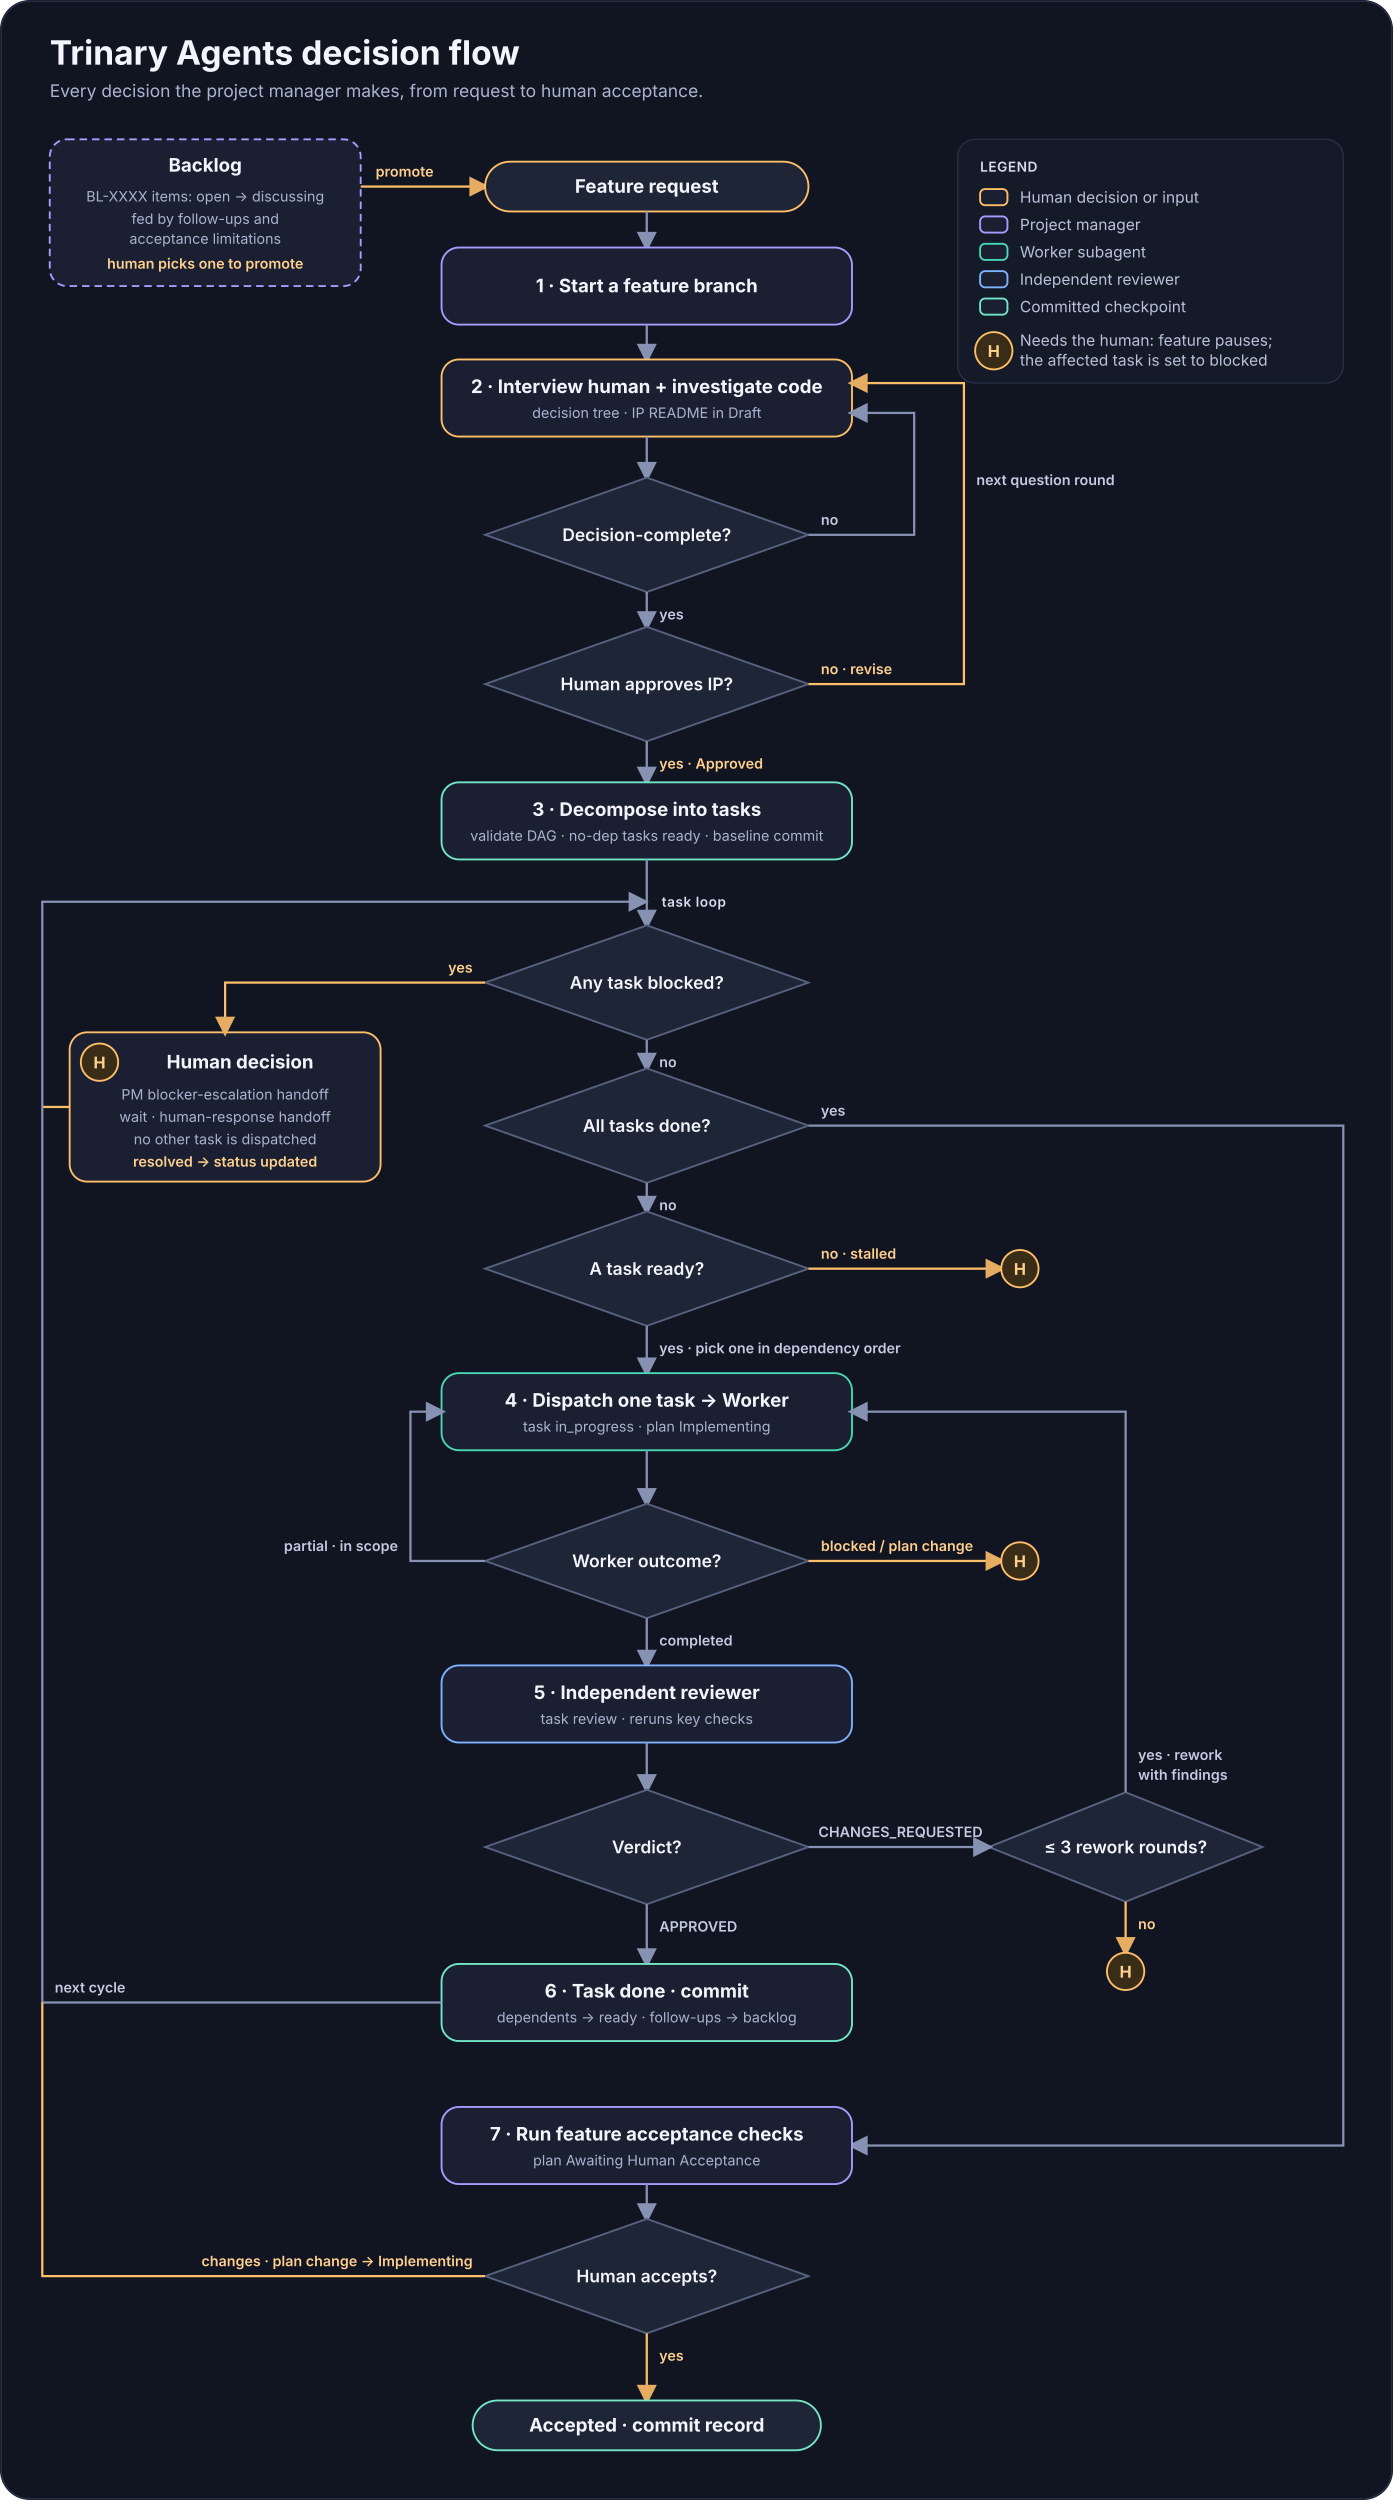
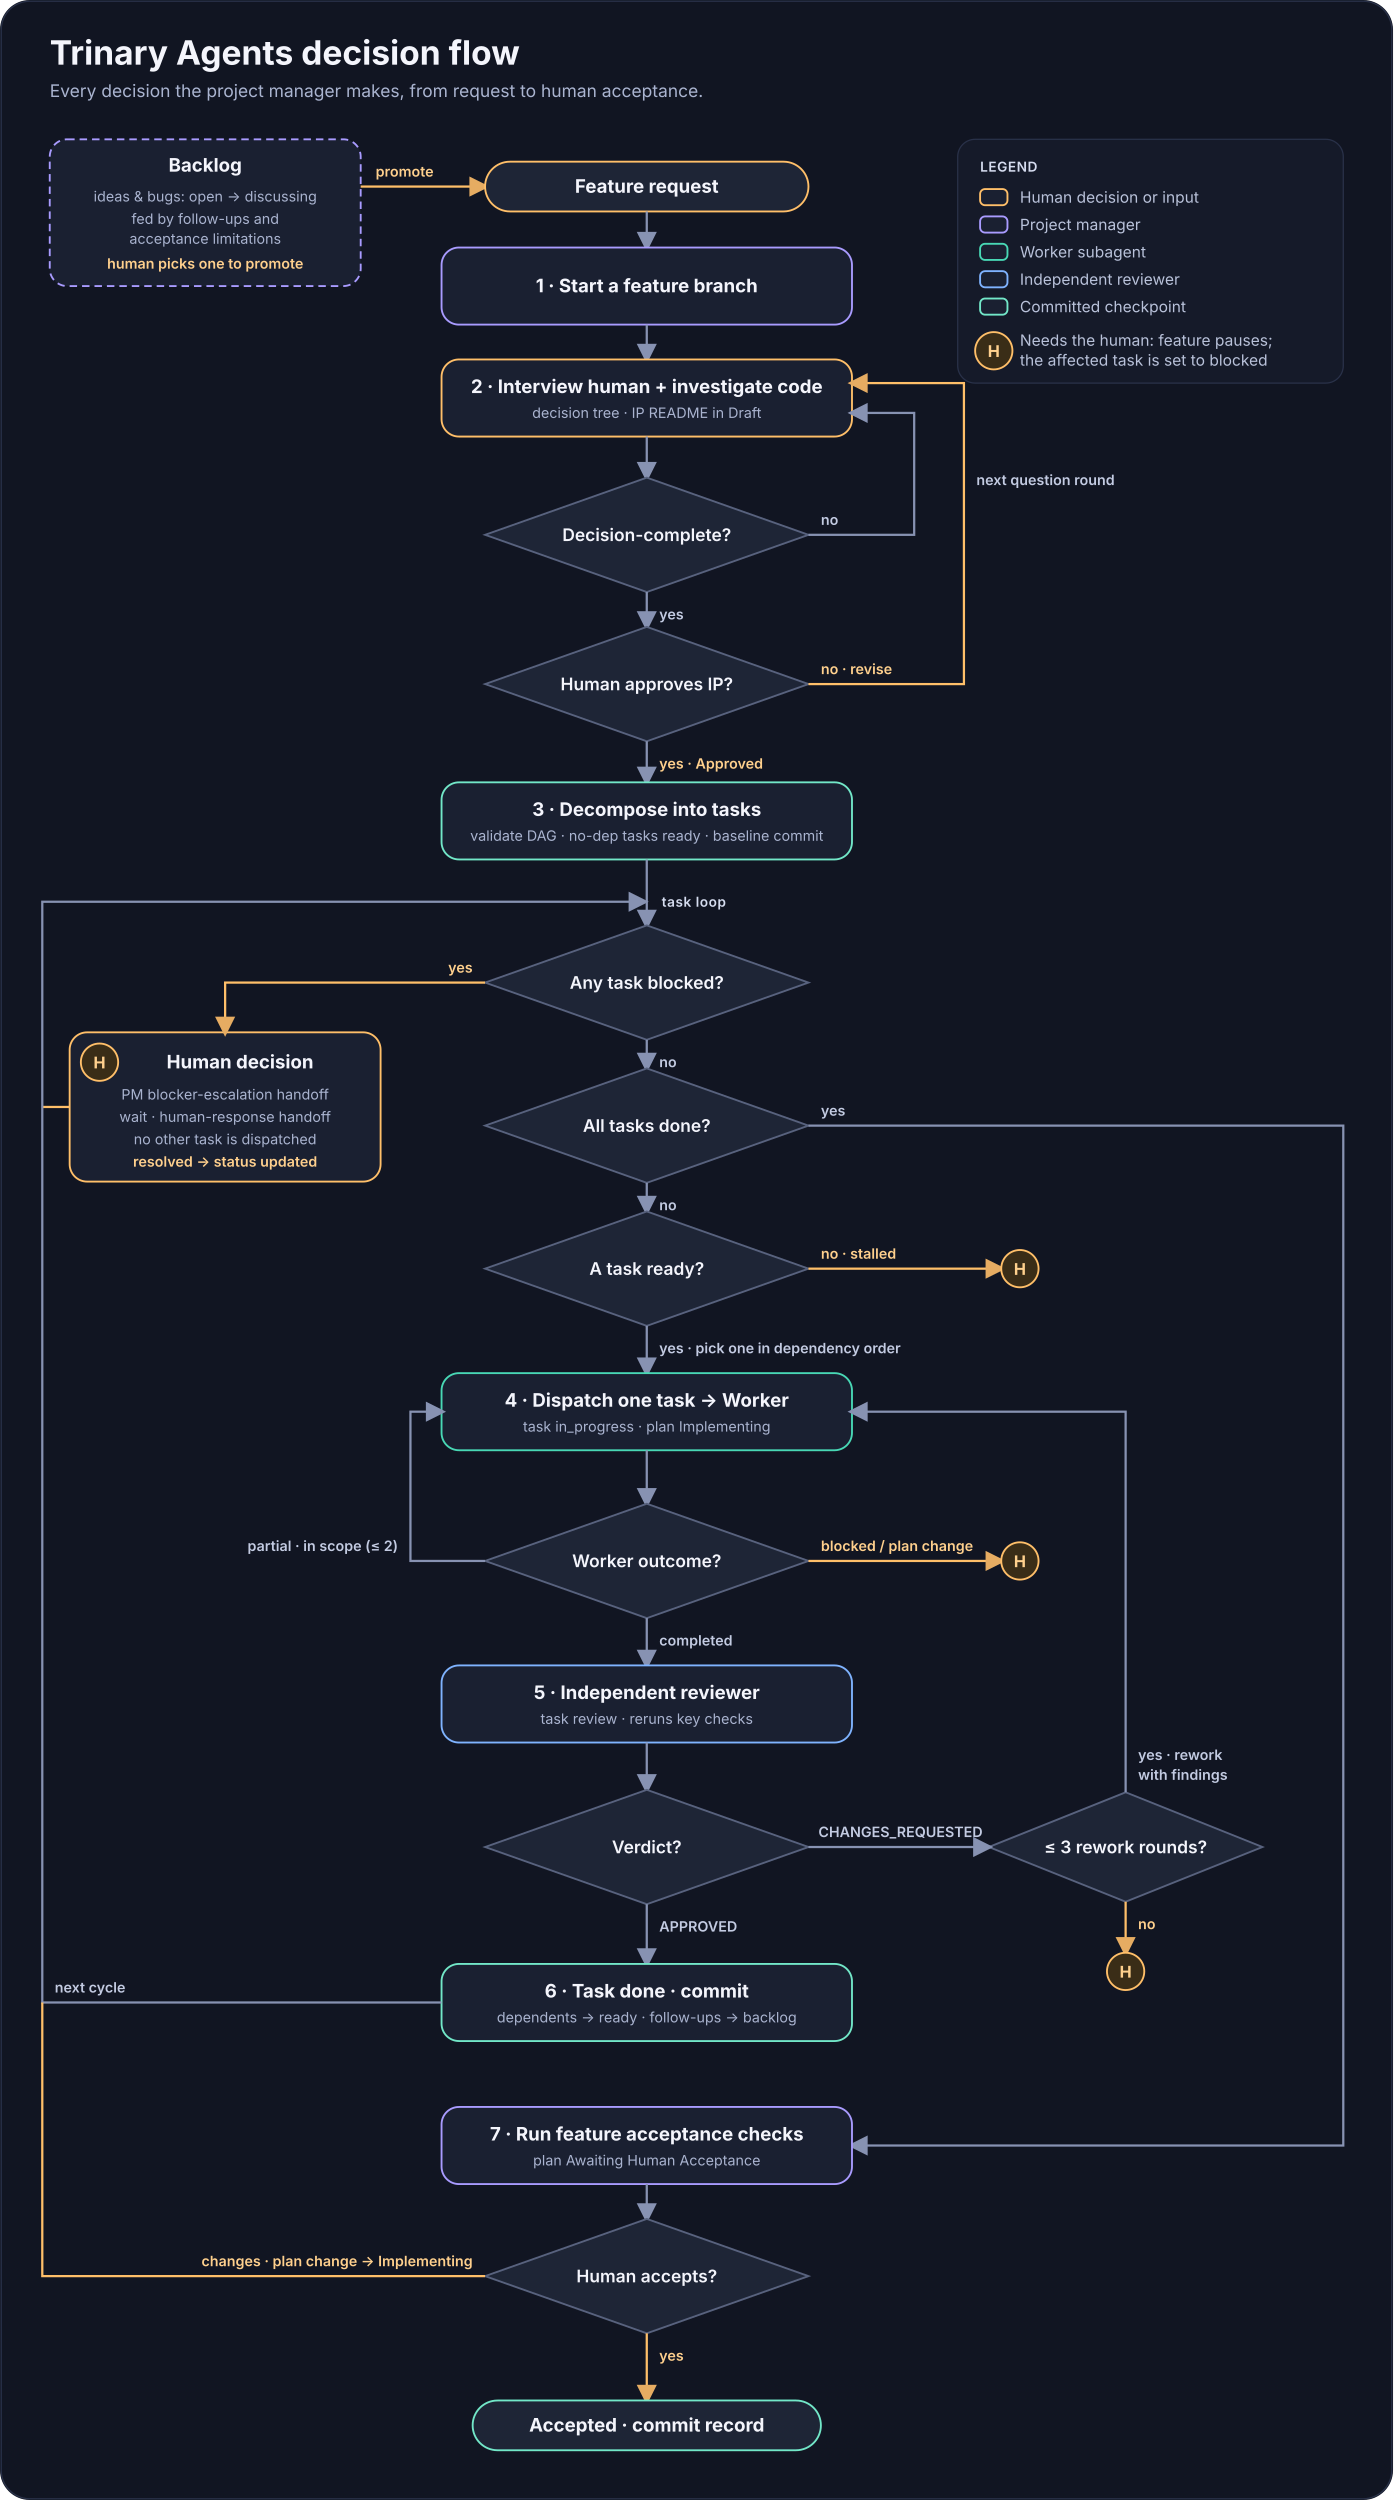
<svg xmlns="http://www.w3.org/2000/svg" viewBox="0 0 1120 2010" role="img" aria-labelledby="flow-title flow-desc">
  <defs>
    <marker id="arrow" markerWidth="9" markerHeight="9" refX="7" refY="4.5" orient="auto">
      <path d="M0 0 9 4.5 0 9Z" fill="#8792B2" />
    </marker>
    <marker id="arrow-warm" markerWidth="9" markerHeight="9" refX="7" refY="4.5" orient="auto">
      <path d="M0 0 9 4.5 0 9Z" fill="#E6AC62" />
    </marker>
    <style>
    text { font-family: Inter, ui-sans-serif, system-ui, -apple-system, BlinkMacSystemFont, "Segoe UI", sans-serif; }
    .title { fill: #F4F5FC; font-size: 27px; font-weight: 700; }
    .subtitle { fill: #AAB4D0; font-size: 14px; }
    .card-title { fill: #F4F5FC; font-size: 15px; font-weight: 650; }
    .decision { fill: #F4F5FC; font-size: 14px; font-weight: 600; }
    .small { fill: #AAB4D0; font-size: 11.5px; }
    .body { fill: #B9C2DA; font-size: 12.5px; }
    .edge { fill: #C3CBE2; font-size: 11.5px; font-weight: 600; }
    .edge-warm { fill: #FFD08D; font-size: 11.5px; font-weight: 600; }
    .connector { fill: #FFD08D; font-size: 13px; font-weight: 700; }
    .label { fill: #D6DDF0; font-size: 11px; font-weight: 600; letter-spacing: .4px; }
  </style>
  </defs>
  <rect width="1120" height="2010" rx="24" fill="#111522" />
  <rect x="1" y="1" width="1118" height="2008" rx="23" fill="none" stroke="#293149" />
  <text x="40" y="52" class="title" text-anchor="start">Trinary Agents decision flow</text>
  <text x="40" y="78" class="subtitle" text-anchor="start">Every decision the project manager makes, from request to human acceptance.</text>
  <rect x="770" y="112" width="310" height="196" rx="14" fill="#151A29" stroke="#293149" />
  <text x="788" y="138" class="label" text-anchor="start">LEGEND</text>
  <rect x="788" y="152" width="22" height="13" rx="4" fill="#1A2031" stroke="#FFBF69" stroke-width="1.5" />
  <text x="820" y="163" class="body" text-anchor="start">Human decision or input</text>
  <rect x="788" y="174" width="22" height="13" rx="4" fill="#1A2031" stroke="#A99BFF" stroke-width="1.5" />
  <text x="820" y="185" class="body" text-anchor="start">Project manager</text>
  <rect x="788" y="196" width="22" height="13" rx="4" fill="#1A2031" stroke="#48D8B5" stroke-width="1.5" />
  <text x="820" y="207" class="body" text-anchor="start">Worker subagent</text>
  <rect x="788" y="218" width="22" height="13" rx="4" fill="#1A2031" stroke="#7FB3FF" stroke-width="1.5" />
  <text x="820" y="229" class="body" text-anchor="start">Independent reviewer</text>
  <rect x="788" y="240" width="22" height="13" rx="4" fill="#1A2031" stroke="#72E7C8" stroke-width="1.5" />
  <text x="820" y="251" class="body" text-anchor="start">Committed checkpoint</text>
  <circle cx="799" cy="282" r="15" fill="#3A2D17" stroke="#FFBF69" stroke-width="1.5" />
  <text x="799" y="287" class="connector" text-anchor="middle">H</text>
  <text x="820" y="278" class="body" text-anchor="start">Needs the human: feature pauses;</text>
  <text x="820" y="294" class="body" text-anchor="start">the affected task is set to blocked</text>
  <rect x="40" y="112" width="250" height="118" rx="14" fill="#1A2031" stroke="#A99BFF" stroke-width="1.5" stroke-dasharray="6 4" />
  <text x="165.0" y="138" class="card-title" text-anchor="middle">Backlog</text>
-   <text x="165.0" y="162" class="small" text-anchor="middle">BL-XXXX items: open → discussing</text>
+   <text x="165.0" y="162" class="small" text-anchor="middle">ideas &amp; bugs: open → discussing</text>
  <text x="165.0" y="180" class="small" text-anchor="middle">fed by follow-ups and</text>
  <text x="165.0" y="196" class="small" text-anchor="middle">acceptance limitations</text>
  <text x="165.0" y="216" class="edge-warm" text-anchor="middle">human picks one to promote</text>
  <path d="M290 150 L390 150" fill="none" stroke="#FFBF69" stroke-width="1.8" marker-end="url(#arrow-warm)" />
  <text x="302" y="142" class="edge-warm" text-anchor="start">promote</text>
  <rect x="390.0" y="130" width="260" height="40" rx="20" fill="#1E2536" stroke="#FFBF69" stroke-width="1.5" />
  <text x="520" y="155" class="card-title" text-anchor="middle">Feature request</text>
  <path d="M520 170 L520 199" fill="none" stroke="#8792B2" stroke-width="1.8" marker-end="url(#arrow)" />
  <rect x="355.0" y="199.0" width="330" height="62" rx="14" fill="#1A2031" stroke="#A99BFF" stroke-width="1.5" />
  <text x="520.0" y="235" class="card-title" text-anchor="middle">1 · Start a feature branch</text>
  <path d="M520 261 L520 289" fill="none" stroke="#8792B2" stroke-width="1.8" marker-end="url(#arrow)" />
  <rect x="355.0" y="289.0" width="330" height="62" rx="14" fill="#1A2031" stroke="#FFBF69" stroke-width="1.5" />
  <text x="520.0" y="316" class="card-title" text-anchor="middle">2 · Interview human + investigate code</text>
  <text x="520.0" y="336" class="small" text-anchor="middle">decision tree · IP README in Draft</text>
  <path d="M520 351 L520 384" fill="none" stroke="#8792B2" stroke-width="1.8" marker-end="url(#arrow)" />
  <path d="M390 430 L520 384 L650 430 L520 476 Z" fill="#1E2536" stroke="#58627E" stroke-width="1.5" />
  <text x="520" y="435" class="decision" text-anchor="middle">Decision-complete?</text>
  <path d="M650 430 L735 430 L735 332 L685.0 332" fill="none" stroke="#8792B2" stroke-width="1.8" marker-end="url(#arrow)" />
  <text x="660" y="422" class="edge" text-anchor="start">no</text>
  <text x="785" y="390" class="edge" text-anchor="start">next question round</text>
  <path d="M520 476 L520 504" fill="none" stroke="#8792B2" stroke-width="1.8" marker-end="url(#arrow)" />
  <text x="530" y="498" class="edge" text-anchor="start">yes</text>
  <path d="M390 550 L520 504 L650 550 L520 596 Z" fill="#1E2536" stroke="#58627E" stroke-width="1.5" />
  <text x="520" y="555" class="decision" text-anchor="middle">Human approves IP?</text>
  <path d="M650 550 L775 550 L775 308 L685.0 308" fill="none" stroke="#FFBF69" stroke-width="1.8" marker-end="url(#arrow-warm)" />
  <text x="660" y="542" class="edge-warm" text-anchor="start">no · revise</text>
  <path d="M520 596 L520 629" fill="none" stroke="#8792B2" stroke-width="1.8" marker-end="url(#arrow)" />
  <text x="530" y="618" class="edge-warm" text-anchor="start">yes · Approved</text>
  <rect x="355.0" y="629.0" width="330" height="62" rx="14" fill="#1A2031" stroke="#72E7C8" stroke-width="1.5" />
  <text x="520.0" y="656" class="card-title" text-anchor="middle">3 · Decompose into tasks</text>
  <text x="520.0" y="676" class="small" text-anchor="middle">validate DAG · no-dep tasks ready · baseline commit</text>
  <path d="M520 691 L520 744" fill="none" stroke="#8792B2" stroke-width="1.8" marker-end="url(#arrow)" />
  <rect x="48" y="723" width="0" height="0" />
  <text x="532" y="729" class="label" text-anchor="start">task loop</text>
  <path d="M390 790 L520 744 L650 790 L520 836 Z" fill="#1E2536" stroke="#58627E" stroke-width="1.5" />
  <text x="520" y="795" class="decision" text-anchor="middle">Any task blocked?</text>
  <rect x="56" y="830" width="250" height="120" rx="14" fill="#1A2031" stroke="#FFBF69" stroke-width="1.5" />
  <circle cx="80" cy="854" r="15" fill="#3A2D17" stroke="#FFBF69" stroke-width="1.5" />
  <text x="80" y="859" class="connector" text-anchor="middle">H</text>
  <text x="193.0" y="859" class="card-title" text-anchor="middle">Human decision</text>
  <text x="181.0" y="884" class="small" text-anchor="middle">PM blocker-escalation handoff</text>
  <text x="181.0" y="902" class="small" text-anchor="middle">wait · human-response handoff</text>
  <text x="181.0" y="920" class="small" text-anchor="middle">no other task is dispatched</text>
  <text x="181.0" y="938" class="edge-warm" text-anchor="middle">resolved → status updated</text>
  <path d="M390 790 L181.0 790 L181.0 830" fill="none" stroke="#FFBF69" stroke-width="1.8" marker-end="url(#arrow-warm)" />
  <text x="380" y="782" class="edge-warm" text-anchor="end">yes</text>
  <path d="M56 890.0 L34 890.0" fill="none" stroke="#FFBF69" stroke-width="1.8" />
  <path d="M520 836 L520 859" fill="none" stroke="#8792B2" stroke-width="1.8" marker-end="url(#arrow)" />
  <text x="530" y="858" class="edge" text-anchor="start">no</text>
  <path d="M390 905 L520 859 L650 905 L520 951 Z" fill="#1E2536" stroke="#58627E" stroke-width="1.5" />
  <text x="520" y="910" class="decision" text-anchor="middle">All tasks done?</text>
  <path d="M520 951 L520 974" fill="none" stroke="#8792B2" stroke-width="1.8" marker-end="url(#arrow)" />
  <text x="530" y="973" class="edge" text-anchor="start">no</text>
  <path d="M390 1020 L520 974 L650 1020 L520 1066 Z" fill="#1E2536" stroke="#58627E" stroke-width="1.5" />
  <text x="520" y="1025" class="decision" text-anchor="middle">A task ready?</text>
  <path d="M650 1020 L805 1020" fill="none" stroke="#FFBF69" stroke-width="1.8" marker-end="url(#arrow-warm)" />
  <circle cx="820" cy="1020" r="15" fill="#3A2D17" stroke="#FFBF69" stroke-width="1.5" />
  <text x="820" y="1025" class="connector" text-anchor="middle">H</text>
  <text x="660" y="1012" class="edge-warm" text-anchor="start">no · stalled</text>
  <path d="M520 1066 L520 1104" fill="none" stroke="#8792B2" stroke-width="1.8" marker-end="url(#arrow)" />
  <text x="530" y="1088" class="edge" text-anchor="start">yes · pick one in dependency order</text>
  <rect x="355.0" y="1104.0" width="330" height="62" rx="14" fill="#1A2031" stroke="#48D8B5" stroke-width="1.5" />
  <text x="520.0" y="1131" class="card-title" text-anchor="middle">4 · Dispatch one task → Worker</text>
  <text x="520.0" y="1151" class="small" text-anchor="middle">task in_progress · plan Implementing</text>
  <path d="M520 1166 L520 1209" fill="none" stroke="#8792B2" stroke-width="1.8" marker-end="url(#arrow)" />
  <path d="M390 1255 L520 1209 L650 1255 L520 1301 Z" fill="#1E2536" stroke="#58627E" stroke-width="1.5" />
  <text x="520" y="1260" class="decision" text-anchor="middle">Worker outcome?</text>
  <path d="M390 1255 L330 1255 L330 1135 L355.0 1135" fill="none" stroke="#8792B2" stroke-width="1.8" marker-end="url(#arrow)" />
-   <text x="320" y="1247" class="edge" text-anchor="end">partial · in scope</text>
+   <text x="320" y="1247" class="edge" text-anchor="end">partial · in scope (≤ 2)</text>
  <path d="M650 1255 L805 1255" fill="none" stroke="#FFBF69" stroke-width="1.8" marker-end="url(#arrow-warm)" />
  <circle cx="820" cy="1255" r="15" fill="#3A2D17" stroke="#FFBF69" stroke-width="1.5" />
  <text x="820" y="1260" class="connector" text-anchor="middle">H</text>
  <text x="660" y="1247" class="edge-warm" text-anchor="start">blocked / plan change</text>
  <path d="M520 1301 L520 1339" fill="none" stroke="#8792B2" stroke-width="1.8" marker-end="url(#arrow)" />
  <text x="530" y="1323" class="edge" text-anchor="start">completed</text>
  <rect x="355.0" y="1339.0" width="330" height="62" rx="14" fill="#1A2031" stroke="#7FB3FF" stroke-width="1.5" />
  <text x="520.0" y="1366" class="card-title" text-anchor="middle">5 · Independent reviewer</text>
  <text x="520.0" y="1386" class="small" text-anchor="middle">task review · reruns key checks</text>
  <path d="M520 1401 L520 1439" fill="none" stroke="#8792B2" stroke-width="1.8" marker-end="url(#arrow)" />
  <path d="M390 1485 L520 1439 L650 1485 L520 1531 Z" fill="#1E2536" stroke="#58627E" stroke-width="1.5" />
  <text x="520" y="1490" class="decision" text-anchor="middle">Verdict?</text>
  <path d="M795 1485 L905 1441 L1015 1485 L905 1529 Z" fill="#1E2536" stroke="#58627E" stroke-width="1.5" />
  <text x="905" y="1490" class="decision" text-anchor="middle">≤ 3 rework rounds?</text>
  <path d="M650 1485 L795 1485" fill="none" stroke="#8792B2" stroke-width="1.8" marker-end="url(#arrow)" />
  <text x="658" y="1477" class="edge" text-anchor="start">CHANGES_REQUESTED</text>
  <path d="M905 1441 L905 1135 L685.0 1135" fill="none" stroke="#8792B2" stroke-width="1.8" marker-end="url(#arrow)" />
  <text x="915" y="1415" class="edge" text-anchor="start">yes · rework</text>
  <text x="915" y="1431" class="edge" text-anchor="start">with findings</text>
  <path d="M905 1529 L905 1570" fill="none" stroke="#FFBF69" stroke-width="1.8" marker-end="url(#arrow-warm)" />
  <circle cx="905" cy="1585" r="15" fill="#3A2D17" stroke="#FFBF69" stroke-width="1.5" />
  <text x="905" y="1590" class="connector" text-anchor="middle">H</text>
  <text x="915" y="1551" class="edge-warm" text-anchor="start">no</text>
  <path d="M520 1531 L520 1579" fill="none" stroke="#8792B2" stroke-width="1.8" marker-end="url(#arrow)" />
  <text x="530" y="1553" class="edge" text-anchor="start">APPROVED</text>
  <rect x="355.0" y="1579.0" width="330" height="62" rx="14" fill="#1A2031" stroke="#72E7C8" stroke-width="1.5" />
  <text x="520.0" y="1606" class="card-title" text-anchor="middle">6 · Task done · commit</text>
  <text x="520.0" y="1626" class="small" text-anchor="middle">dependents → ready · follow-ups → backlog</text>
  <path d="M355.0 1610 L34 1610 L34 725 L518 725" fill="none" stroke="#8792B2" stroke-width="1.8" marker-end="url(#arrow)" />
  <text x="44" y="1602" class="edge" text-anchor="start">next cycle</text>
  <path d="M650 905 L1080 905 L1080 1725 L685.0 1725" fill="none" stroke="#8792B2" stroke-width="1.8" marker-end="url(#arrow)" />
  <text x="660" y="897" class="edge" text-anchor="start">yes</text>
  <rect x="355.0" y="1694.0" width="330" height="62" rx="14" fill="#1A2031" stroke="#A99BFF" stroke-width="1.5" />
  <text x="520.0" y="1721" class="card-title" text-anchor="middle">7 · Run feature acceptance checks</text>
  <text x="520.0" y="1741" class="small" text-anchor="middle">plan Awaiting Human Acceptance</text>
  <path d="M520 1756 L520 1784" fill="none" stroke="#8792B2" stroke-width="1.8" marker-end="url(#arrow)" />
  <path d="M390 1830 L520 1784 L650 1830 L520 1876 Z" fill="#1E2536" stroke="#58627E" stroke-width="1.5" />
  <text x="520" y="1835" class="decision" text-anchor="middle">Human accepts?</text>
  <path d="M390 1830 L34 1830 L34 1610" fill="none" stroke="#FFBF69" stroke-width="1.8" />
  <text x="380" y="1822" class="edge-warm" text-anchor="end">changes · plan change → Implementing</text>
  <path d="M520 1876 L520 1930" fill="none" stroke="#FFBF69" stroke-width="1.8" marker-end="url(#arrow-warm)" />
  <text x="530" y="1898" class="edge-warm" text-anchor="start">yes</text>
  <rect x="380.0" y="1930" width="280" height="40" rx="20" fill="#1E2536" stroke="#72E7C8" stroke-width="1.5" />
  <text x="520" y="1955" class="card-title" text-anchor="middle">Accepted · commit record</text>
</svg>
